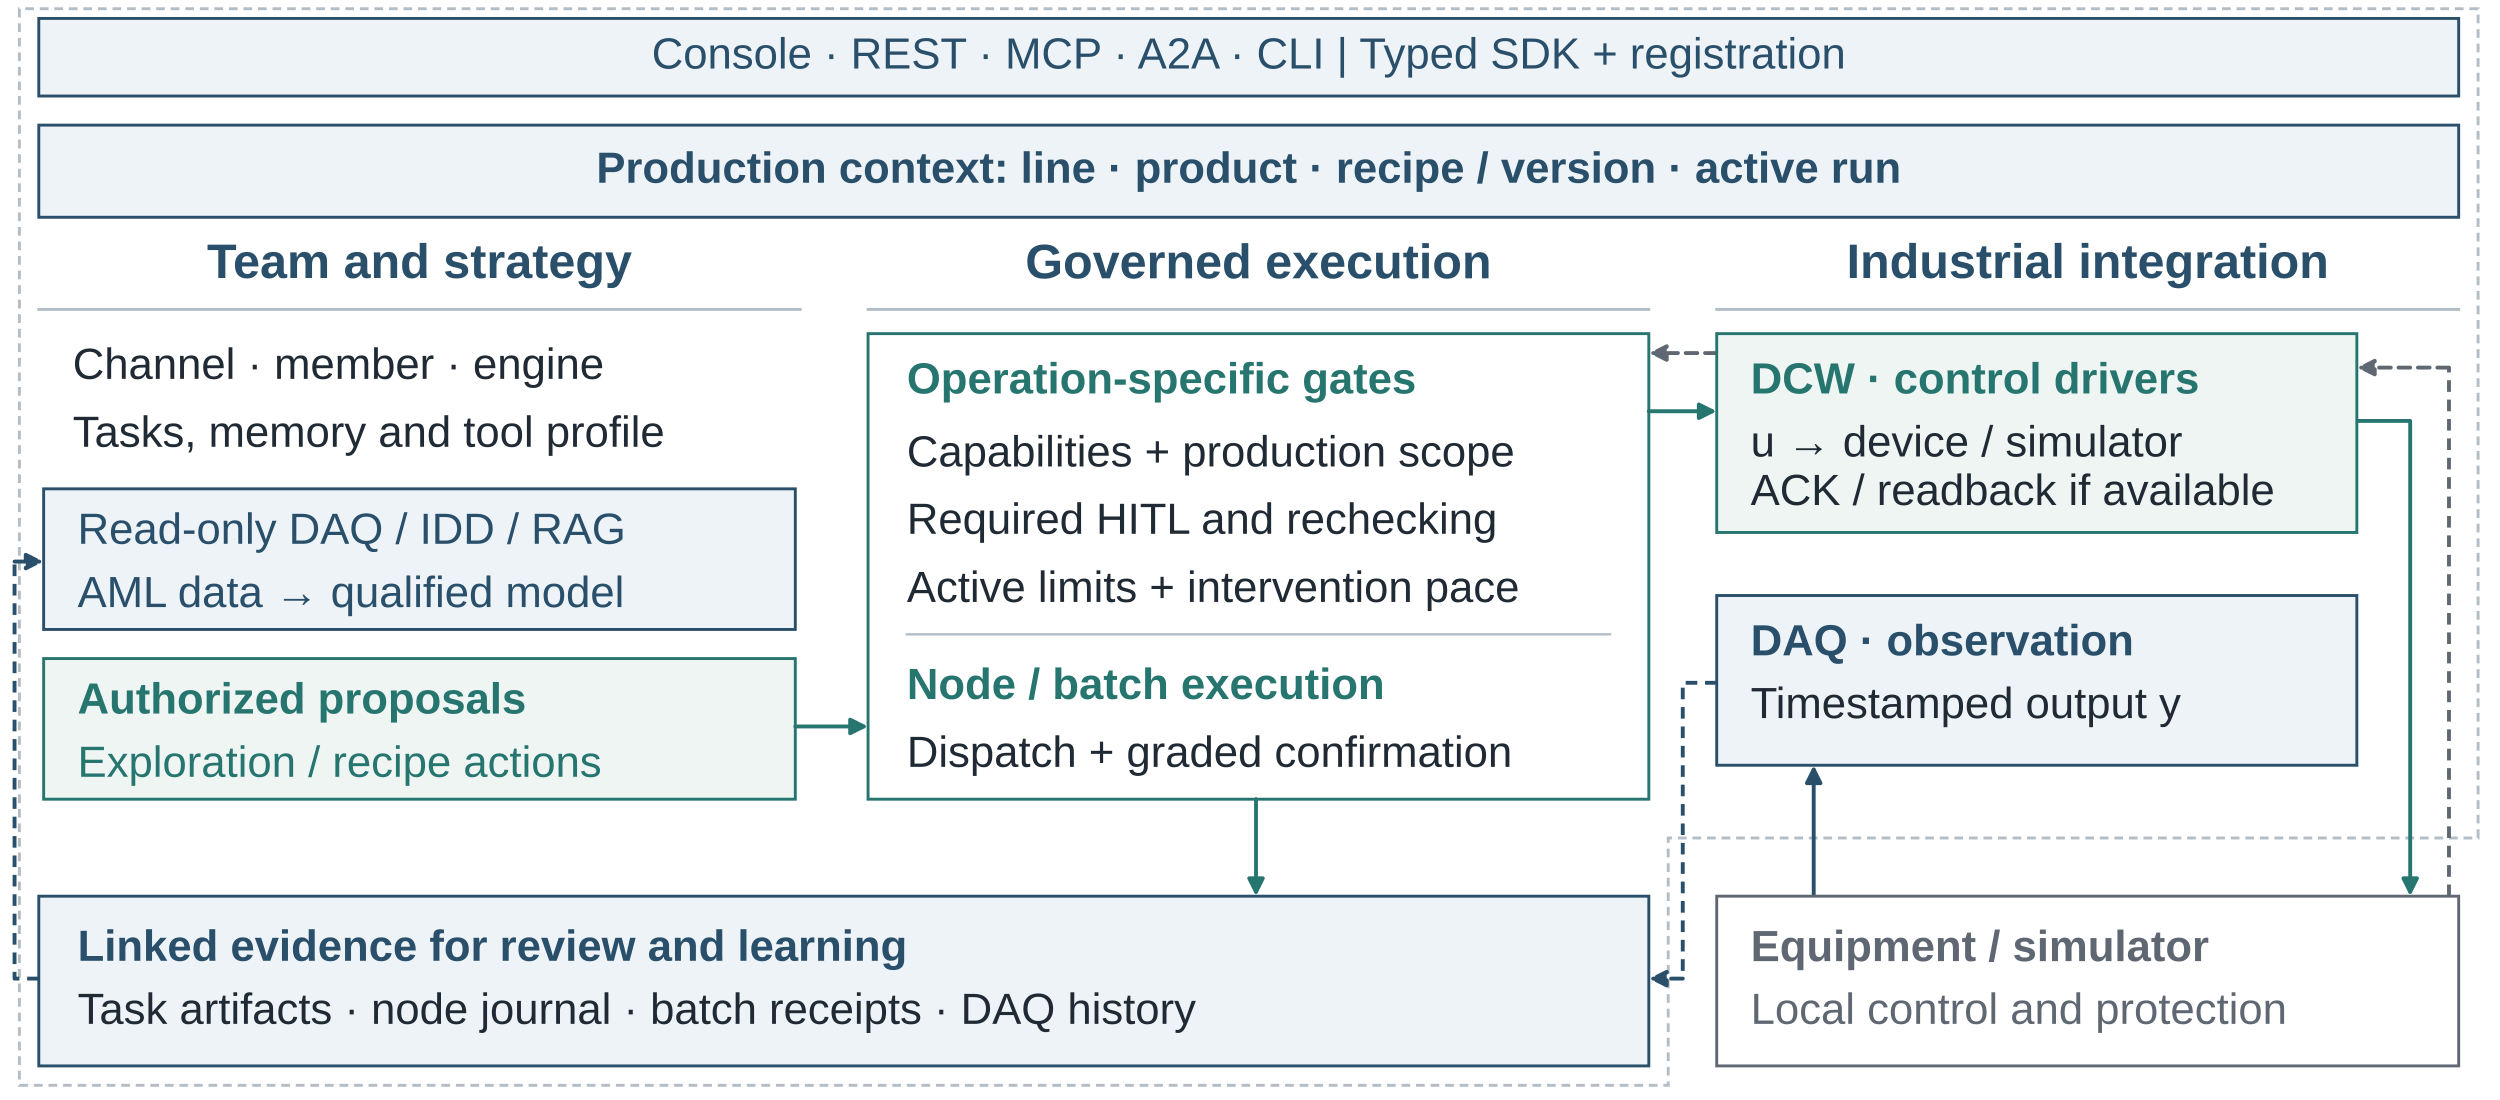
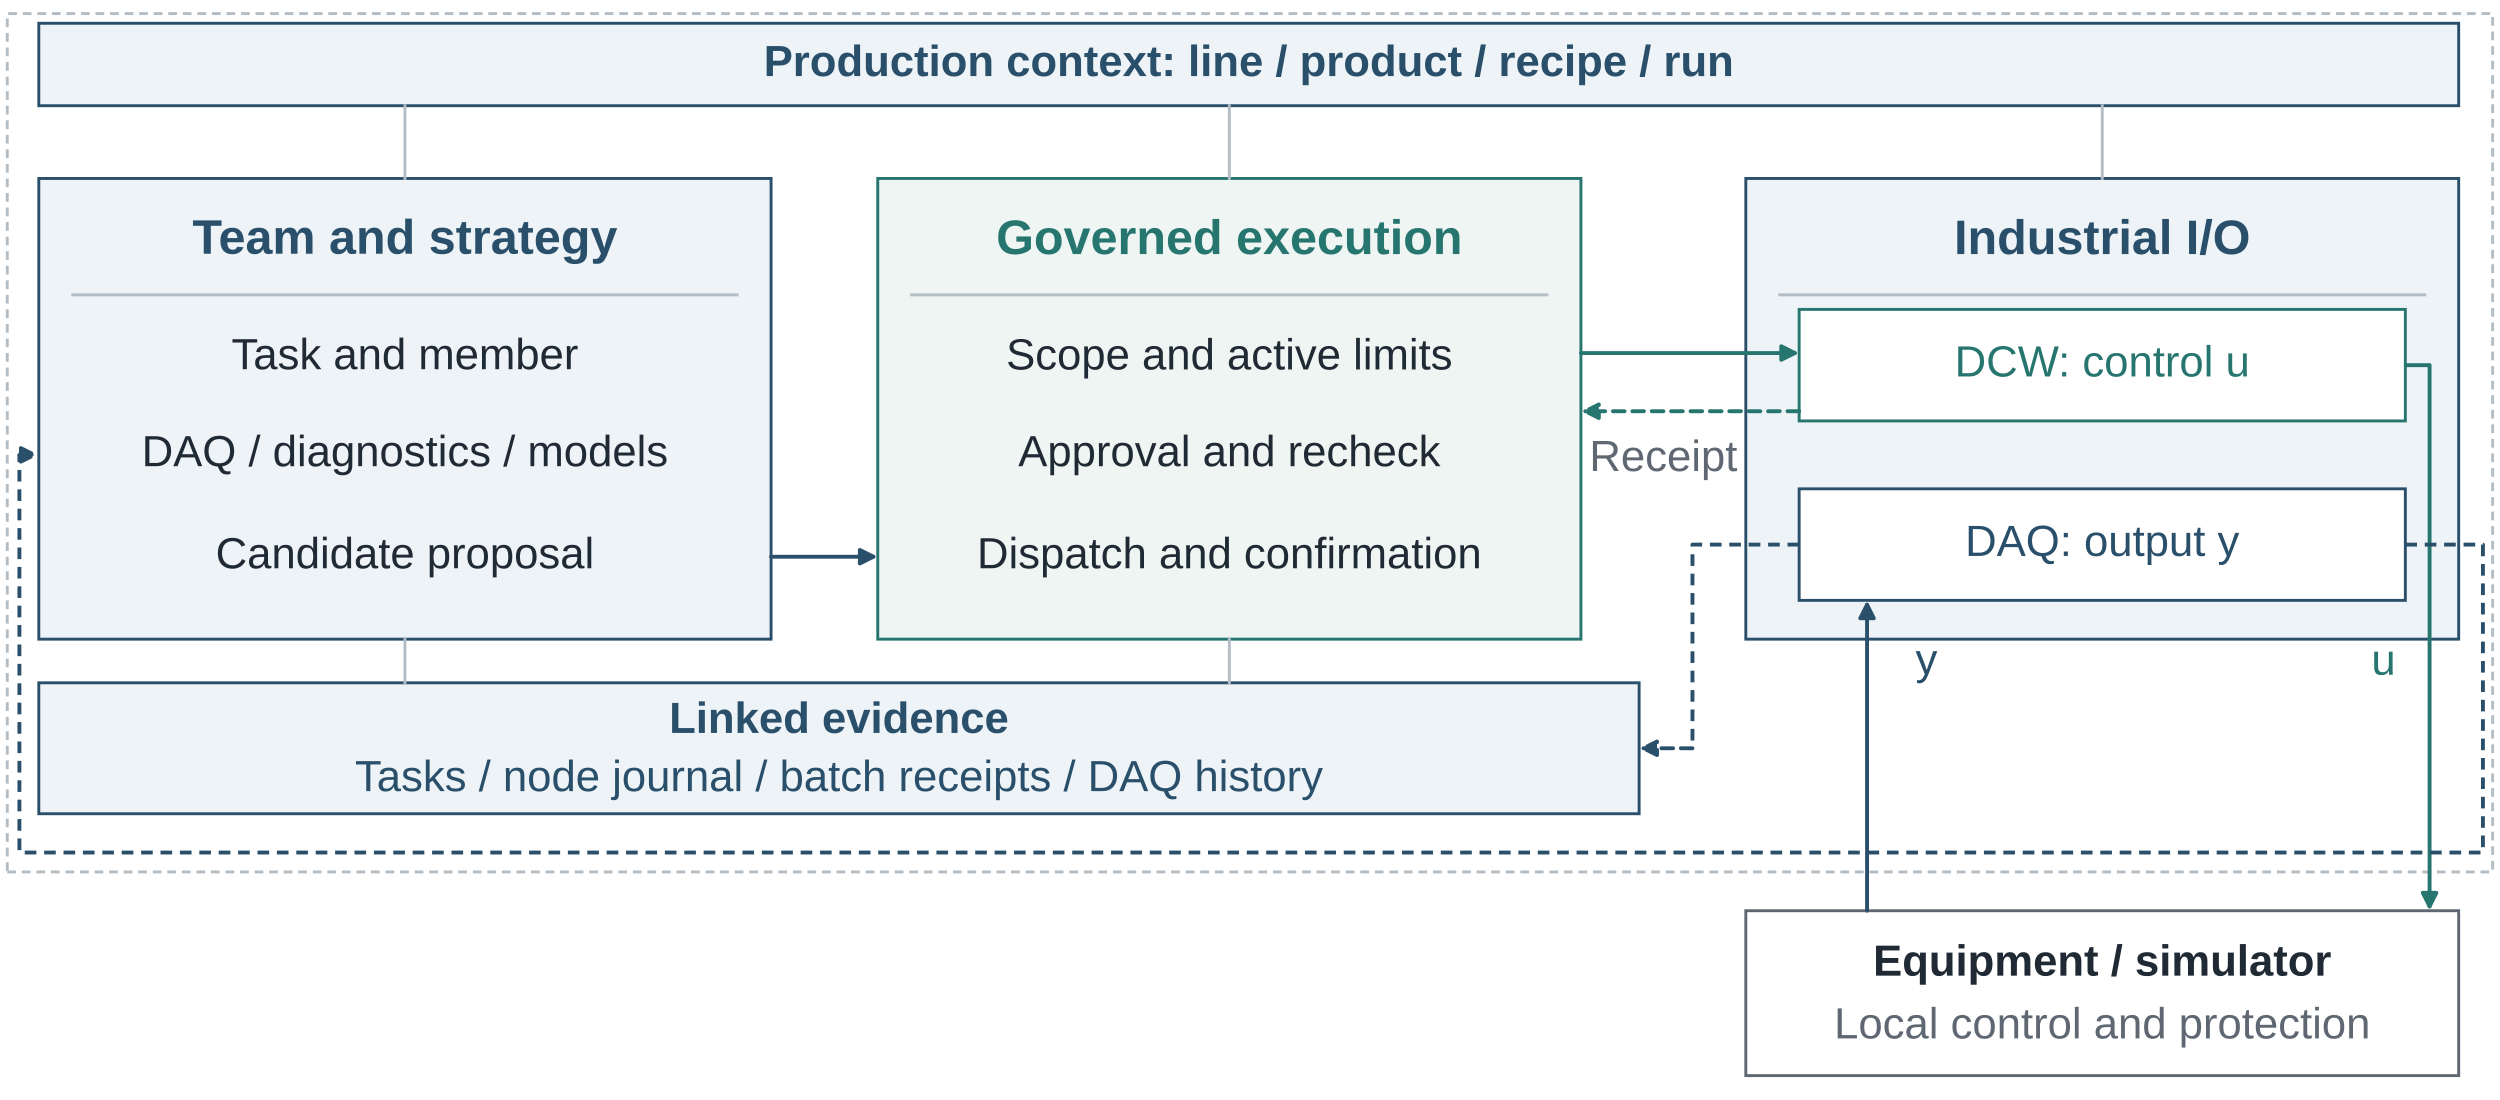
<svg xmlns="http://www.w3.org/2000/svg" width="515.52pt" height="226.8pt" viewBox="0 0 515.52 226.8" version="1.1">
  <defs>
    <style type="text/css">*{stroke-linejoin: round; stroke-linecap: butt}</style>
  </defs>
  <g id="figure_1">
    <g id="patch_1">
      <path d="M 0 226.8  L 515.52 226.8  L 515.52 0  L 0 0  z " style="fill: #ffffff" />
    </g>
    <g id="axes_1">
      <g id="patch_2">
-         <path d="M 8 19.8  L 507 19.8  L 507 3.8  L 8 3.8  z " clip-path="url(#p852bd31a0f)" style="fill: #edf3f7; stroke: #294f6b; stroke-width: 0.6; stroke-linejoin: miter" />
+         <path d="M 1.5 179.8  L 514 179.8  L 514 2.8  L 1.5 2.8  L 1.5 179.8  z " clip-path="url(#p3e2abfea9b)" style="fill: none; stroke-dasharray: 1.8,1.2; stroke-dashoffset: 0; stroke: #b3bdc6; stroke-width: 0.6; stroke-linejoin: miter" />
      </g>
      <g id="patch_3">
-         <path d="M 4 223.8  L 344 223.8  L 344 172.8  L 511 172.8  L 511 1.8  L 4 1.8  L 4 223.8  z " clip-path="url(#p852bd31a0f)" style="fill: none; stroke-dasharray: 1.8,1.2; stroke-dashoffset: 0; stroke: #b3bdc6; stroke-width: 0.6; stroke-linejoin: miter" />
+         <path d="M 8 21.8  L 507 21.8  L 507 4.8  L 8 4.8  z " clip-path="url(#p3e2abfea9b)" style="fill: #edf3f7; stroke: #294f6b; stroke-width: 0.6; stroke-linejoin: miter" />
      </g>
      <g id="patch_4">
-         <path d="M 8 44.8  L 507 44.8  L 507 25.8  L 8 25.8  z " clip-path="url(#p852bd31a0f)" style="fill: #edf3f7; stroke: #294f6b; stroke-width: 0.6; stroke-linejoin: miter" />
+         <path d="M 8 131.8  L 159 131.8  L 159 36.8  L 8 36.8  z " clip-path="url(#p3e2abfea9b)" style="fill: #edf3f7; stroke: #294f6b; stroke-width: 0.6; stroke-linejoin: miter" />
      </g>
      <g id="patch_5">
-         <path d="M 9 129.8  L 164 129.8  L 164 100.8  L 9 100.8  z " clip-path="url(#p852bd31a0f)" style="fill: #edf3f7; stroke: #294f6b; stroke-width: 0.6; stroke-linejoin: miter" />
+         <path d="M 181 131.8  L 326 131.8  L 326 36.8  L 181 36.8  z " clip-path="url(#p3e2abfea9b)" style="fill: #eef5f3; stroke: #26756f; stroke-width: 0.6; stroke-linejoin: miter" />
      </g>
      <g id="patch_6">
-         <path d="M 9 164.8  L 164 164.8  L 164 135.8  L 9 135.8  z " clip-path="url(#p852bd31a0f)" style="fill: #eef5f3; stroke: #26756f; stroke-width: 0.6; stroke-linejoin: miter" />
+         <path d="M 360 131.8  L 507 131.8  L 507 36.8  L 360 36.8  z " clip-path="url(#p3e2abfea9b)" style="fill: #edf3f7; stroke: #294f6b; stroke-width: 0.6; stroke-linejoin: miter" />
      </g>
      <g id="patch_7">
-         <path d="M 179 164.8  L 340 164.8  L 340 68.8  L 179 68.8  z " clip-path="url(#p852bd31a0f)" style="fill: #ffffff; stroke: #26756f; stroke-width: 0.6; stroke-linejoin: miter" />
+         <path d="M 159 114.8  Q 170 114.8 180.106 114.8  " clip-path="url(#p3e2abfea9b)" style="fill: none; stroke: #294f6b; stroke-width: 0.8; stroke-linecap: round" />
+         <path d="M 177.306 113.4  L 180.106 114.8  L 177.306 116.2  z " clip-path="url(#p3e2abfea9b)" style="fill: #294f6b; stroke: #294f6b; stroke-width: 0.8; stroke-linecap: round" />
      </g>
      <g id="patch_8">
-         <path d="M 164 149.8  Q 171.5 149.8 178.106 149.8  " clip-path="url(#p852bd31a0f)" style="fill: none; stroke: #26756f; stroke-width: 0.8; stroke-linecap: round" />
-         <path d="M 175.306 148.4  L 178.106 149.8  L 175.306 151.2  z " clip-path="url(#p852bd31a0f)" style="fill: #26756f; stroke: #26756f; stroke-width: 0.8; stroke-linecap: round" />
+         <path d="M 371 86.8  L 496 86.8  L 496 63.8  L 371 63.8  z " clip-path="url(#p3e2abfea9b)" style="fill: #ffffff; stroke: #26756f; stroke-width: 0.6; stroke-linejoin: miter" />
      </g>
      <g id="patch_9">
-         <path d="M 340 84.8  Q 347 84.8 353.106 84.8  " clip-path="url(#p852bd31a0f)" style="fill: none; stroke: #26756f; stroke-width: 0.8; stroke-linecap: round" />
-         <path d="M 350.306 83.4  L 353.106 84.8  L 350.306 86.2  z " clip-path="url(#p852bd31a0f)" style="fill: #26756f; stroke: #26756f; stroke-width: 0.8; stroke-linecap: round" />
+         <path d="M 371 123.8  L 496 123.8  L 496 100.8  L 371 100.8  z " clip-path="url(#p3e2abfea9b)" style="fill: #ffffff; stroke: #294f6b; stroke-width: 0.6; stroke-linejoin: miter" />
      </g>
      <g id="patch_10">
-         <path d="M 354 72.8  Q 347 72.8 340.894 72.8  " clip-path="url(#p852bd31a0f)" style="fill: none; stroke-dasharray: 2.4,1.6; stroke-dashoffset: 0; stroke: #5f6872; stroke-width: 0.8; stroke-linecap: round" />
-         <path d="M 343.694 74.2  L 340.894 72.8  L 343.694 71.4  z " clip-path="url(#p852bd31a0f)" style="fill: #5f6872; stroke-dasharray: 2.4,1.6; stroke-dashoffset: 0; stroke: #5f6872; stroke-width: 0.8; stroke-linecap: round" />
+         <path d="M 326 72.8  Q 348.5 72.8 370.106 72.8  " clip-path="url(#p3e2abfea9b)" style="fill: none; stroke: #26756f; stroke-width: 0.8; stroke-linecap: round" />
+         <path d="M 367.306 71.4  L 370.106 72.8  L 367.306 74.2  z " clip-path="url(#p3e2abfea9b)" style="fill: #26756f; stroke: #26756f; stroke-width: 0.8; stroke-linecap: round" />
      </g>
      <g id="patch_11">
-         <path d="M 354 109.8  L 486 109.8  L 486 68.8  L 354 68.8  z " clip-path="url(#p852bd31a0f)" style="fill: #eef5f3; stroke: #26756f; stroke-width: 0.6; stroke-linejoin: miter" />
+         <path d="M 371 84.8  Q 348.5 84.8 326.894 84.8  " clip-path="url(#p3e2abfea9b)" style="fill: none; stroke-dasharray: 2.4,1.6; stroke-dashoffset: 0; stroke: #26756f; stroke-width: 0.8; stroke-linecap: round" />
+         <path d="M 329.694 86.2  L 326.894 84.8  L 329.694 83.4  z " clip-path="url(#p3e2abfea9b)" style="fill: #26756f; stroke-dasharray: 2.4,1.6; stroke-dashoffset: 0; stroke: #26756f; stroke-width: 0.8; stroke-linecap: round" />
      </g>
      <g id="patch_12">
-         <path d="M 354 157.8  L 486 157.8  L 486 122.8  L 354 122.8  z " clip-path="url(#p852bd31a0f)" style="fill: #edf3f7; stroke: #294f6b; stroke-width: 0.6; stroke-linejoin: miter" />
+         <path d="M 8 167.8  L 338 167.8  L 338 140.8  L 8 140.8  z " clip-path="url(#p3e2abfea9b)" style="fill: #edf3f7; stroke: #294f6b; stroke-width: 0.6; stroke-linejoin: miter" />
      </g>
      <g id="patch_13">
-         <path d="M 497 86.8  Q 497 135.8 497 183.906  " clip-path="url(#p852bd31a0f)" style="fill: none; stroke: #26756f; stroke-width: 0.8; stroke-linecap: round" />
-         <path d="M 498.4 181.106  L 497 183.906  L 495.6 181.106  z " clip-path="url(#p852bd31a0f)" style="fill: #26756f; stroke: #26756f; stroke-width: 0.8; stroke-linecap: round" />
+         <path d="M 349 154.3  Q 343.5 154.3 338.894 154.3  " clip-path="url(#p3e2abfea9b)" style="fill: none; stroke-dasharray: 2.4,1.6; stroke-dashoffset: 0; stroke: #294f6b; stroke-width: 0.8; stroke-linecap: round" />
+         <path d="M 341.694 155.7  L 338.894 154.3  L 341.694 152.9  z " clip-path="url(#p3e2abfea9b)" style="fill: #294f6b; stroke-dasharray: 2.4,1.6; stroke-dashoffset: 0; stroke: #294f6b; stroke-width: 0.8; stroke-linecap: round" />
      </g>
      <g id="patch_14">
-         <path d="M 505 75.8  Q 495.5 75.8 486.894 75.8  " clip-path="url(#p852bd31a0f)" style="fill: none; stroke-dasharray: 2.4,1.6; stroke-dashoffset: 0; stroke: #5f6872; stroke-width: 0.8; stroke-linecap: round" />
-         <path d="M 489.694 77.2  L 486.894 75.8  L 489.694 74.4  z " clip-path="url(#p852bd31a0f)" style="fill: #5f6872; stroke-dasharray: 2.4,1.6; stroke-dashoffset: 0; stroke: #5f6872; stroke-width: 0.8; stroke-linecap: round" />
+         <path d="M 4 93.8  Q 6 93.8 7.106 93.8  " clip-path="url(#p3e2abfea9b)" style="fill: none; stroke-dasharray: 2.4,1.6; stroke-dashoffset: 0; stroke: #294f6b; stroke-width: 0.8; stroke-linecap: round" />
+         <path d="M 4.306 92.4  L 7.106 93.8  L 4.306 95.2  z " clip-path="url(#p3e2abfea9b)" style="fill: #294f6b; stroke-dasharray: 2.4,1.6; stroke-dashoffset: 0; stroke: #294f6b; stroke-width: 0.8; stroke-linecap: round" />
      </g>
      <g id="patch_15">
-         <path d="M 374 184.8  Q 374 171.3 374 158.694  " clip-path="url(#p852bd31a0f)" style="fill: none; stroke: #294f6b; stroke-width: 0.8; stroke-linecap: round" />
-         <path d="M 372.6 161.494  L 374 158.694  L 375.4 161.494  z " clip-path="url(#p852bd31a0f)" style="fill: #294f6b; stroke: #294f6b; stroke-width: 0.8; stroke-linecap: round" />
+         <path d="M 360 221.8  L 507 221.8  L 507 187.8  L 360 187.8  z " clip-path="url(#p3e2abfea9b)" style="fill: #ffffff; stroke: #5f6872; stroke-width: 0.6; stroke-linejoin: miter" />
      </g>
      <g id="patch_16">
-         <path d="M 354 219.8  L 507 219.8  L 507 184.8  L 354 184.8  z " clip-path="url(#p852bd31a0f)" style="fill: #ffffff; stroke: #5f6872; stroke-width: 0.6; stroke-linejoin: miter" />
+         <path d="M 501 75.3  Q 501 131.55 501 186.906  " clip-path="url(#p3e2abfea9b)" style="fill: none; stroke: #26756f; stroke-width: 0.8; stroke-linecap: round" />
+         <path d="M 502.4 184.106  L 501 186.906  L 499.6 184.106  z " clip-path="url(#p3e2abfea9b)" style="fill: #26756f; stroke: #26756f; stroke-width: 0.8; stroke-linecap: round" />
      </g>
      <g id="patch_17">
-         <path d="M 8 219.8  L 340 219.8  L 340 184.8  L 8 184.8  z " clip-path="url(#p852bd31a0f)" style="fill: #edf3f7; stroke: #294f6b; stroke-width: 0.6; stroke-linejoin: miter" />
-       </g>
-       <g id="patch_18">
-         <path d="M 259 164.8  Q 259 174.8 259 183.906  " clip-path="url(#p852bd31a0f)" style="fill: none; stroke: #26756f; stroke-width: 0.8; stroke-linecap: round" />
-         <path d="M 260.4 181.106  L 259 183.906  L 257.6 181.106  z " clip-path="url(#p852bd31a0f)" style="fill: #26756f; stroke: #26756f; stroke-width: 0.8; stroke-linecap: round" />
-       </g>
-       <g id="patch_19">
-         <path d="M 347 201.8  Q 343.5 201.8 340.894 201.8  " clip-path="url(#p852bd31a0f)" style="fill: none; stroke-dasharray: 2.4,1.6; stroke-dashoffset: 0; stroke: #294f6b; stroke-width: 0.8; stroke-linecap: round" />
-         <path d="M 343.694 203.2  L 340.894 201.8  L 343.694 200.4  z " clip-path="url(#p852bd31a0f)" style="fill: #294f6b; stroke-dasharray: 2.4,1.6; stroke-dashoffset: 0; stroke: #294f6b; stroke-width: 0.8; stroke-linecap: round" />
-       </g>
-       <g id="patch_20">
-         <path d="M 3 115.8  Q 6 115.8 8.106 115.8  " clip-path="url(#p852bd31a0f)" style="fill: none; stroke-dasharray: 2.4,1.6; stroke-dashoffset: 0; stroke: #294f6b; stroke-width: 0.8; stroke-linecap: round" />
-         <path d="M 5.306 114.4  L 8.106 115.8  L 5.306 117.2  z " clip-path="url(#p852bd31a0f)" style="fill: #294f6b; stroke-dasharray: 2.4,1.6; stroke-dashoffset: 0; stroke: #294f6b; stroke-width: 0.8; stroke-linecap: round" />
+         <path d="M 385 187.8  Q 385 155.8 385 124.694  " clip-path="url(#p3e2abfea9b)" style="fill: none; stroke: #294f6b; stroke-width: 0.8; stroke-linecap: round" />
+         <path d="M 383.6 127.494  L 385 124.694  L 386.4 127.494  z " clip-path="url(#p3e2abfea9b)" style="fill: #294f6b; stroke: #294f6b; stroke-width: 0.8; stroke-linecap: round" />
      </g>
      <g id="line2d_1">
-         <path d="M 8 63.8  L 165 63.8  " clip-path="url(#p852bd31a0f)" style="fill: none; stroke: #b3bdc6; stroke-width: 0.6; stroke-linecap: square" />
+         <path d="M 15 60.8  L 152 60.8  " clip-path="url(#p3e2abfea9b)" style="fill: none; stroke: #b3bdc6; stroke-width: 0.6; stroke-linecap: square" />
      </g>
      <g id="line2d_2">
-         <path d="M 179 63.8  L 340 63.8  " clip-path="url(#p852bd31a0f)" style="fill: none; stroke: #b3bdc6; stroke-width: 0.6; stroke-linecap: square" />
+         <path d="M 83.5 21.8  L 83.5 36.8  " clip-path="url(#p3e2abfea9b)" style="fill: none; stroke: #b3bdc6; stroke-width: 0.6; stroke-linecap: square" />
      </g>
      <g id="line2d_3">
-         <path d="M 354 63.8  L 507 63.8  " clip-path="url(#p852bd31a0f)" style="fill: none; stroke: #b3bdc6; stroke-width: 0.6; stroke-linecap: square" />
+         <path d="M 188 60.8  L 319 60.8  " clip-path="url(#p3e2abfea9b)" style="fill: none; stroke: #b3bdc6; stroke-width: 0.6; stroke-linecap: square" />
      </g>
      <g id="line2d_4">
-         <path d="M 187 130.8  L 332 130.8  " clip-path="url(#p852bd31a0f)" style="fill: none; stroke: #b3bdc6; stroke-width: 0.5; stroke-linecap: square" />
+         <path d="M 253.5 21.8  L 253.5 36.8  " clip-path="url(#p3e2abfea9b)" style="fill: none; stroke: #b3bdc6; stroke-width: 0.6; stroke-linecap: square" />
      </g>
      <g id="line2d_5">
-         <path d="M 486 86.8  L 497 86.8  " clip-path="url(#p852bd31a0f)" style="fill: none; stroke: #26756f; stroke-width: 0.8" />
+         <path d="M 367 60.8  L 500 60.8  " clip-path="url(#p3e2abfea9b)" style="fill: none; stroke: #b3bdc6; stroke-width: 0.6; stroke-linecap: square" />
      </g>
      <g id="line2d_6">
-         <path d="M 505 184.8  L 505 75.8  " clip-path="url(#p852bd31a0f)" style="fill: none; stroke-dasharray: 2.4,1.6; stroke-dashoffset: 0; stroke: #5f6872; stroke-width: 0.8" />
+         <path d="M 433.5 21.8  L 433.5 36.8  " clip-path="url(#p3e2abfea9b)" style="fill: none; stroke: #b3bdc6; stroke-width: 0.6; stroke-linecap: square" />
      </g>
      <g id="line2d_7">
-         <path d="M 354 140.8  L 347 140.8  L 347 201.8  " clip-path="url(#p852bd31a0f)" style="fill: none; stroke-dasharray: 2.4,1.6; stroke-dashoffset: 0; stroke: #294f6b; stroke-width: 0.8" />
+         <path d="M 83.5 131.8  L 83.5 140.8  " clip-path="url(#p3e2abfea9b)" style="fill: none; stroke: #b3bdc6; stroke-width: 0.6; stroke-linecap: square" />
      </g>
      <g id="line2d_8">
-         <path d="M 8 201.8  L 3 201.8  L 3 115.8  " clip-path="url(#p852bd31a0f)" style="fill: none; stroke-dasharray: 2.4,1.6; stroke-dashoffset: 0; stroke: #294f6b; stroke-width: 0.8" />
+         <path d="M 253.5 131.8  L 253.5 140.8  " clip-path="url(#p3e2abfea9b)" style="fill: none; stroke: #b3bdc6; stroke-width: 0.6; stroke-linecap: square" />
+       </g>
+       <g id="line2d_9">
+         <path d="M 371 112.3  L 349 112.3  L 349 154.3  " clip-path="url(#p3e2abfea9b)" style="fill: none; stroke-dasharray: 2.4,1.6; stroke-dashoffset: 0; stroke: #294f6b; stroke-width: 0.8" />
+       </g>
+       <g id="line2d_10">
+         <path d="M 496 112.3  L 512 112.3  L 512 175.8  L 4 175.8  L 4 93.8  " clip-path="url(#p3e2abfea9b)" style="fill: none; stroke-dasharray: 2.4,1.6; stroke-dashoffset: 0; stroke: #294f6b; stroke-width: 0.8" />
+       </g>
+       <g id="line2d_11">
+         <path d="M 496 75.3  L 501 75.3  " clip-path="url(#p3e2abfea9b)" style="fill: none; stroke: #26756f; stroke-width: 0.8" />
      </g>
      <g id="text_1">
-         <text style="font-size: 9px; font-family: 'Arial', 'DejaVu Sans'; text-anchor: middle; fill: #294f6b" x="257.5" y="14.129" transform="rotate(-0 257.5 14.12875)">Console · REST · MCP · A2A · CLI   |   Typed SDK + registration</text>
+         <text style="font-weight: 700; font-size: 9px; font-family: 'Arial', 'DejaVu Sans'; text-anchor: middle; fill: #294f6b" x="257.5" y="15.688" transform="rotate(-0 257.5 15.68781)">Production context: line / product / recipe / run</text>
      </g>
      <g id="text_2">
-         <text style="font-weight: 700; font-size: 9px; font-family: 'Arial', 'DejaVu Sans'; text-anchor: middle; fill: #294f6b" x="257.5" y="37.688" transform="rotate(-0 257.5 37.68781)">Production context: line · product · recipe / version · active run</text>
+         <text style="font-weight: 700; font-size: 10px; font-family: 'Arial', 'DejaVu Sans'; text-anchor: middle; fill: #294f6b" x="83.5" y="52.327" transform="rotate(-0 83.5 52.32656)">Team and strategy</text>
      </g>
      <g id="text_3">
-         <text style="font-weight: 700; font-size: 10px; font-family: 'Arial', 'DejaVu Sans'; text-anchor: middle; fill: #294f6b" x="86.5" y="57.327" transform="rotate(-0 86.5 57.32656)">Team and strategy</text>
+         <text style="font-weight: 700; font-size: 10px; font-family: 'Arial', 'DejaVu Sans'; text-anchor: middle; fill: #26756f" x="253.5" y="52.392" transform="rotate(-0 253.5 52.39219)">Governed execution</text>
      </g>
      <g id="text_4">
-         <text style="font-weight: 700; font-size: 10px; font-family: 'Arial', 'DejaVu Sans'; text-anchor: middle; fill: #294f6b" x="259.5" y="57.392" transform="rotate(-0 259.5 57.39219)">Governed execution</text>
+         <text style="font-weight: 700; font-size: 10px; font-family: 'Arial', 'DejaVu Sans'; text-anchor: middle; fill: #294f6b" x="433.5" y="52.392" transform="rotate(-0 433.5 52.39219)">Industrial I/O</text>
      </g>
      <g id="text_5">
-         <text style="font-weight: 700; font-size: 10px; font-family: 'Arial', 'DejaVu Sans'; text-anchor: middle; fill: #294f6b" x="430.5" y="57.327" transform="rotate(-0 430.5 57.32656)">Industrial integration</text>
+         <text style="font-size: 9px; font-family: 'Arial', 'DejaVu Sans'; text-anchor: middle; fill: #202a34" x="83.5" y="76.127" transform="rotate(-0 83.5 76.12664)">Task and member</text>
      </g>
      <g id="text_6">
-         <text style="font-size: 9px; font-family: 'Arial', 'DejaVu Sans'; text-anchor: start; fill: #202a34" x="15" y="78.129" transform="rotate(-0 15 78.12875)">Channel · member · engine</text>
+         <text style="font-size: 9px; font-family: 'Arial', 'DejaVu Sans'; text-anchor: middle; fill: #202a34" x="83.5" y="96.132" transform="rotate(-0 83.5 96.13156)">DAQ / diagnostics / models</text>
      </g>
      <g id="text_7">
-         <text style="font-size: 9px; font-family: 'Arial', 'DejaVu Sans'; text-anchor: start; fill: #202a34" x="15" y="92.129" transform="rotate(-0 15 92.12875)">Tasks, memory and tool profile</text>
+         <text style="font-size: 9px; font-family: 'Arial', 'DejaVu Sans'; text-anchor: middle; fill: #202a34" x="83.5" y="117.181" transform="rotate(-0 83.5 117.1815)">Candidate proposal</text>
      </g>
      <g id="text_8">
-         <text style="font-size: 9px; font-family: 'Arial', 'DejaVu Sans'; text-anchor: start; fill: #294f6b" x="16" y="112.132" transform="rotate(-0 16 112.1316)">Read-only DAQ / IDD / RAG</text>
+         <text style="font-size: 9px; font-family: 'Arial', 'DejaVu Sans'; text-anchor: middle; fill: #202a34" x="253.5" y="76.181" transform="rotate(-0 253.5 76.18148)">Scope and active limits</text>
      </g>
      <g id="text_9">
-         <text style="font-size: 9px; font-family: 'Arial', 'DejaVu Sans'; text-anchor: start; fill: #294f6b" x="16" y="125.181" transform="rotate(-0 16 125.1815)">AML data → qualified model</text>
+         <text style="font-size: 9px; font-family: 'Arial', 'DejaVu Sans'; text-anchor: middle; fill: #202a34" x="253.5" y="96.127" transform="rotate(-0 253.5 96.12664)">Approval and recheck</text>
      </g>
      <g id="text_10">
-         <text style="font-weight: 700; font-size: 9px; font-family: 'Arial', 'DejaVu Sans'; text-anchor: start; fill: #26756f" x="16" y="147.133" transform="rotate(-0 16 147.133)">Authorized proposals</text>
+         <text style="font-size: 9px; font-family: 'Arial', 'DejaVu Sans'; text-anchor: middle; fill: #202a34" x="253.5" y="117.181" transform="rotate(-0 253.5 117.1815)">Dispatch and confirmation</text>
      </g>
      <g id="text_11">
-         <text style="font-size: 9px; font-family: 'Arial', 'DejaVu Sans'; text-anchor: start; fill: #26756f" x="16" y="160.181" transform="rotate(-0 16 160.1815)">Exploration / recipe actions</text>
+         <text style="font-size: 9px; font-family: 'Arial', 'DejaVu Sans'; text-anchor: middle; fill: #26756f" x="433.5" y="77.627" transform="rotate(-0 433.5 77.62664)">DCW: control u</text>
      </g>
      <g id="text_12">
-         <text style="font-weight: 700; font-size: 9px; font-family: 'Arial', 'DejaVu Sans'; text-anchor: start; fill: #26756f" x="187" y="81.129" transform="rotate(-0 187 81.12875)">Operation-specific gates</text>
+         <text style="font-size: 9px; font-family: 'Arial', 'DejaVu Sans'; text-anchor: middle; fill: #294f6b" x="433.5" y="114.632" transform="rotate(-0 433.5 114.6316)">DAQ: output y</text>
      </g>
      <g id="text_13">
-         <text style="font-size: 9px; font-family: 'Arial', 'DejaVu Sans'; text-anchor: start; fill: #202a34" x="187" y="96.181" transform="rotate(-0 187 96.18148)">Capabilities + production scope</text>
+         <text style="font-size: 9px; font-family: 'Arial', 'DejaVu Sans'; text-anchor: middle; fill: #5f6872" x="343" y="97.127" transform="rotate(-0 343 97.12664)">Receipt</text>
      </g>
      <g id="text_14">
-         <text style="font-size: 9px; font-family: 'Arial', 'DejaVu Sans'; text-anchor: start; fill: #202a34" x="187" y="110.074" transform="rotate(-0 187 110.0739)">Required HITL and rechecking</text>
+         <text style="font-weight: 700; font-size: 9px; font-family: 'Arial', 'DejaVu Sans'; text-anchor: middle; fill: #294f6b" x="173" y="151.133" transform="rotate(-0 173 151.133)">Linked evidence</text>
      </g>
      <g id="text_15">
-         <text style="font-size: 9px; font-family: 'Arial', 'DejaVu Sans'; text-anchor: start; fill: #202a34" x="187" y="124.127" transform="rotate(-0 187 124.1266)">Active limits + intervention pace</text>
+         <text style="font-size: 9px; font-family: 'Arial', 'DejaVu Sans'; text-anchor: middle; fill: #294f6b" x="173" y="163.132" transform="rotate(-0 173 163.1316)">Tasks / node journal / batch receipts / DAQ history</text>
      </g>
      <g id="text_16">
-         <text style="font-weight: 700; font-size: 9px; font-family: 'Arial', 'DejaVu Sans'; text-anchor: start; fill: #26756f" x="187" y="144.133" transform="rotate(-0 187 144.133)">Node / batch execution</text>
+         <text style="font-weight: 700; font-size: 9px; font-family: 'Arial', 'DejaVu Sans'; text-anchor: middle; fill: #202a34" x="433.5" y="201.188" transform="rotate(-0 433.5 201.1878)">Equipment / simulator</text>
      </g>
      <g id="text_17">
-         <text style="font-size: 9px; font-family: 'Arial', 'DejaVu Sans'; text-anchor: start; fill: #202a34" x="187" y="158.129" transform="rotate(-0 187 158.1287)">Dispatch + graded confirmation</text>
+         <text style="font-size: 9px; font-family: 'Arial', 'DejaVu Sans'; text-anchor: middle; fill: #5f6872" x="433.5" y="214.127" transform="rotate(-0 433.5 214.1266)">Local control and protection</text>
      </g>
      <g id="text_18">
-         <text style="font-weight: 700; font-size: 9px; font-family: 'Arial', 'DejaVu Sans'; text-anchor: start; fill: #26756f" x="361" y="81.133" transform="rotate(-0 361 81.13297)">DCW · control drivers</text>
+         <text style="font-size: 9px; font-family: 'Arial', 'DejaVu Sans'; text-anchor: start; fill: #26756f" x="489" y="139.127" transform="rotate(-0 489 139.1266)">u</text>
      </g>
      <g id="text_19">
-         <text style="font-size: 9px; font-family: 'Arial', 'DejaVu Sans'; text-anchor: start; fill: #202a34" x="361" y="94.127" transform="rotate(-0 361 94.12664)">u → device / simulator</text>
-       </g>
-       <g id="text_20">
-         <text style="font-size: 9px; font-family: 'Arial', 'DejaVu Sans'; text-anchor: start; fill: #202a34" x="361" y="104.127" transform="rotate(-0 361 104.1266)">ACK / readback if available</text>
-       </g>
-       <g id="text_21">
-         <text style="font-weight: 700; font-size: 9px; font-family: 'Arial', 'DejaVu Sans'; text-anchor: start; fill: #294f6b" x="361" y="135.133" transform="rotate(-0 361 135.133)">DAQ · observation</text>
-       </g>
-       <g id="text_22">
-         <text style="font-size: 9px; font-family: 'Arial', 'DejaVu Sans'; text-anchor: start; fill: #202a34" x="361" y="148.074" transform="rotate(-0 361 148.0739)">Timestamped output y</text>
-       </g>
-       <g id="text_23">
-         <text style="font-weight: 700; font-size: 9px; font-family: 'Arial', 'DejaVu Sans'; text-anchor: start; fill: #5f6872" x="361" y="198.188" transform="rotate(-0 361 198.1878)">Equipment / simulator</text>
-       </g>
-       <g id="text_24">
-         <text style="font-size: 9px; font-family: 'Arial', 'DejaVu Sans'; text-anchor: start; fill: #5f6872" x="361" y="211.127" transform="rotate(-0 361 211.1266)">Local control and protection</text>
-       </g>
-       <g id="text_25">
-         <text style="font-weight: 700; font-size: 9px; font-family: 'Arial', 'DejaVu Sans'; text-anchor: start; fill: #294f6b" x="16" y="198.129" transform="rotate(-0 16 198.1287)">Linked evidence for review and learning</text>
-       </g>
-       <g id="text_26">
-         <text style="font-size: 9px; font-family: 'Arial', 'DejaVu Sans'; text-anchor: start; fill: #202a34" x="16" y="211.132" transform="rotate(-0 16 211.1316)">Task artifacts · node journal · batch receipts · DAQ history</text>
+         <text style="font-size: 9px; font-family: 'Arial', 'DejaVu Sans'; text-anchor: start; fill: #294f6b" x="395" y="139.021" transform="rotate(-0 395 139.0212)">y</text>
      </g>
    </g>
  </g>
  <defs>
-     <clipPath id="p852bd31a0f">
+     <clipPath id="p3e2abfea9b">
      <rect x="0" y="0" width="515.52" height="226.8" />
    </clipPath>
  </defs>
</svg>
